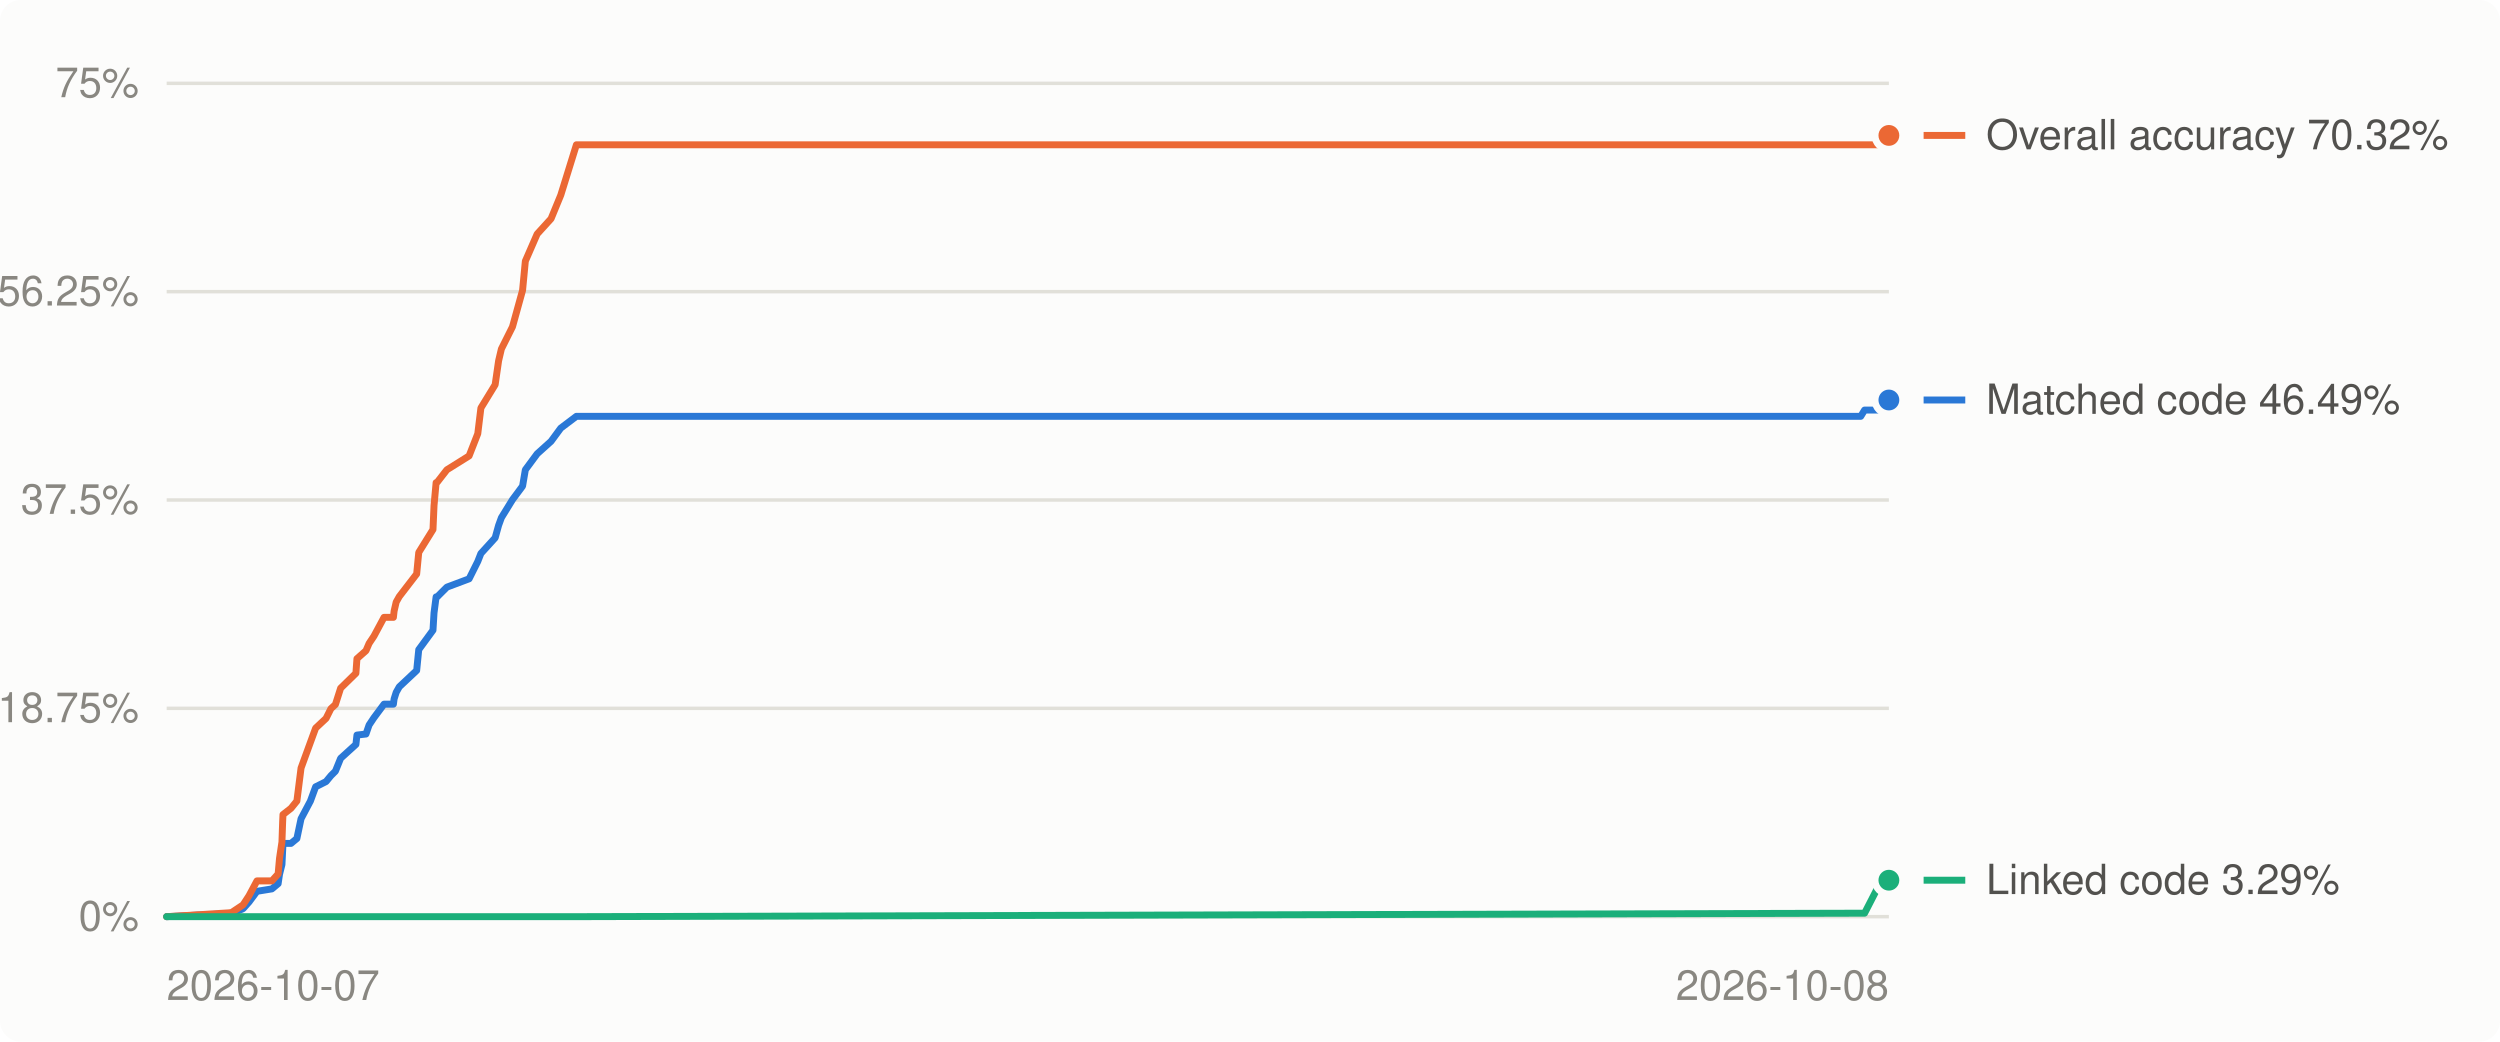
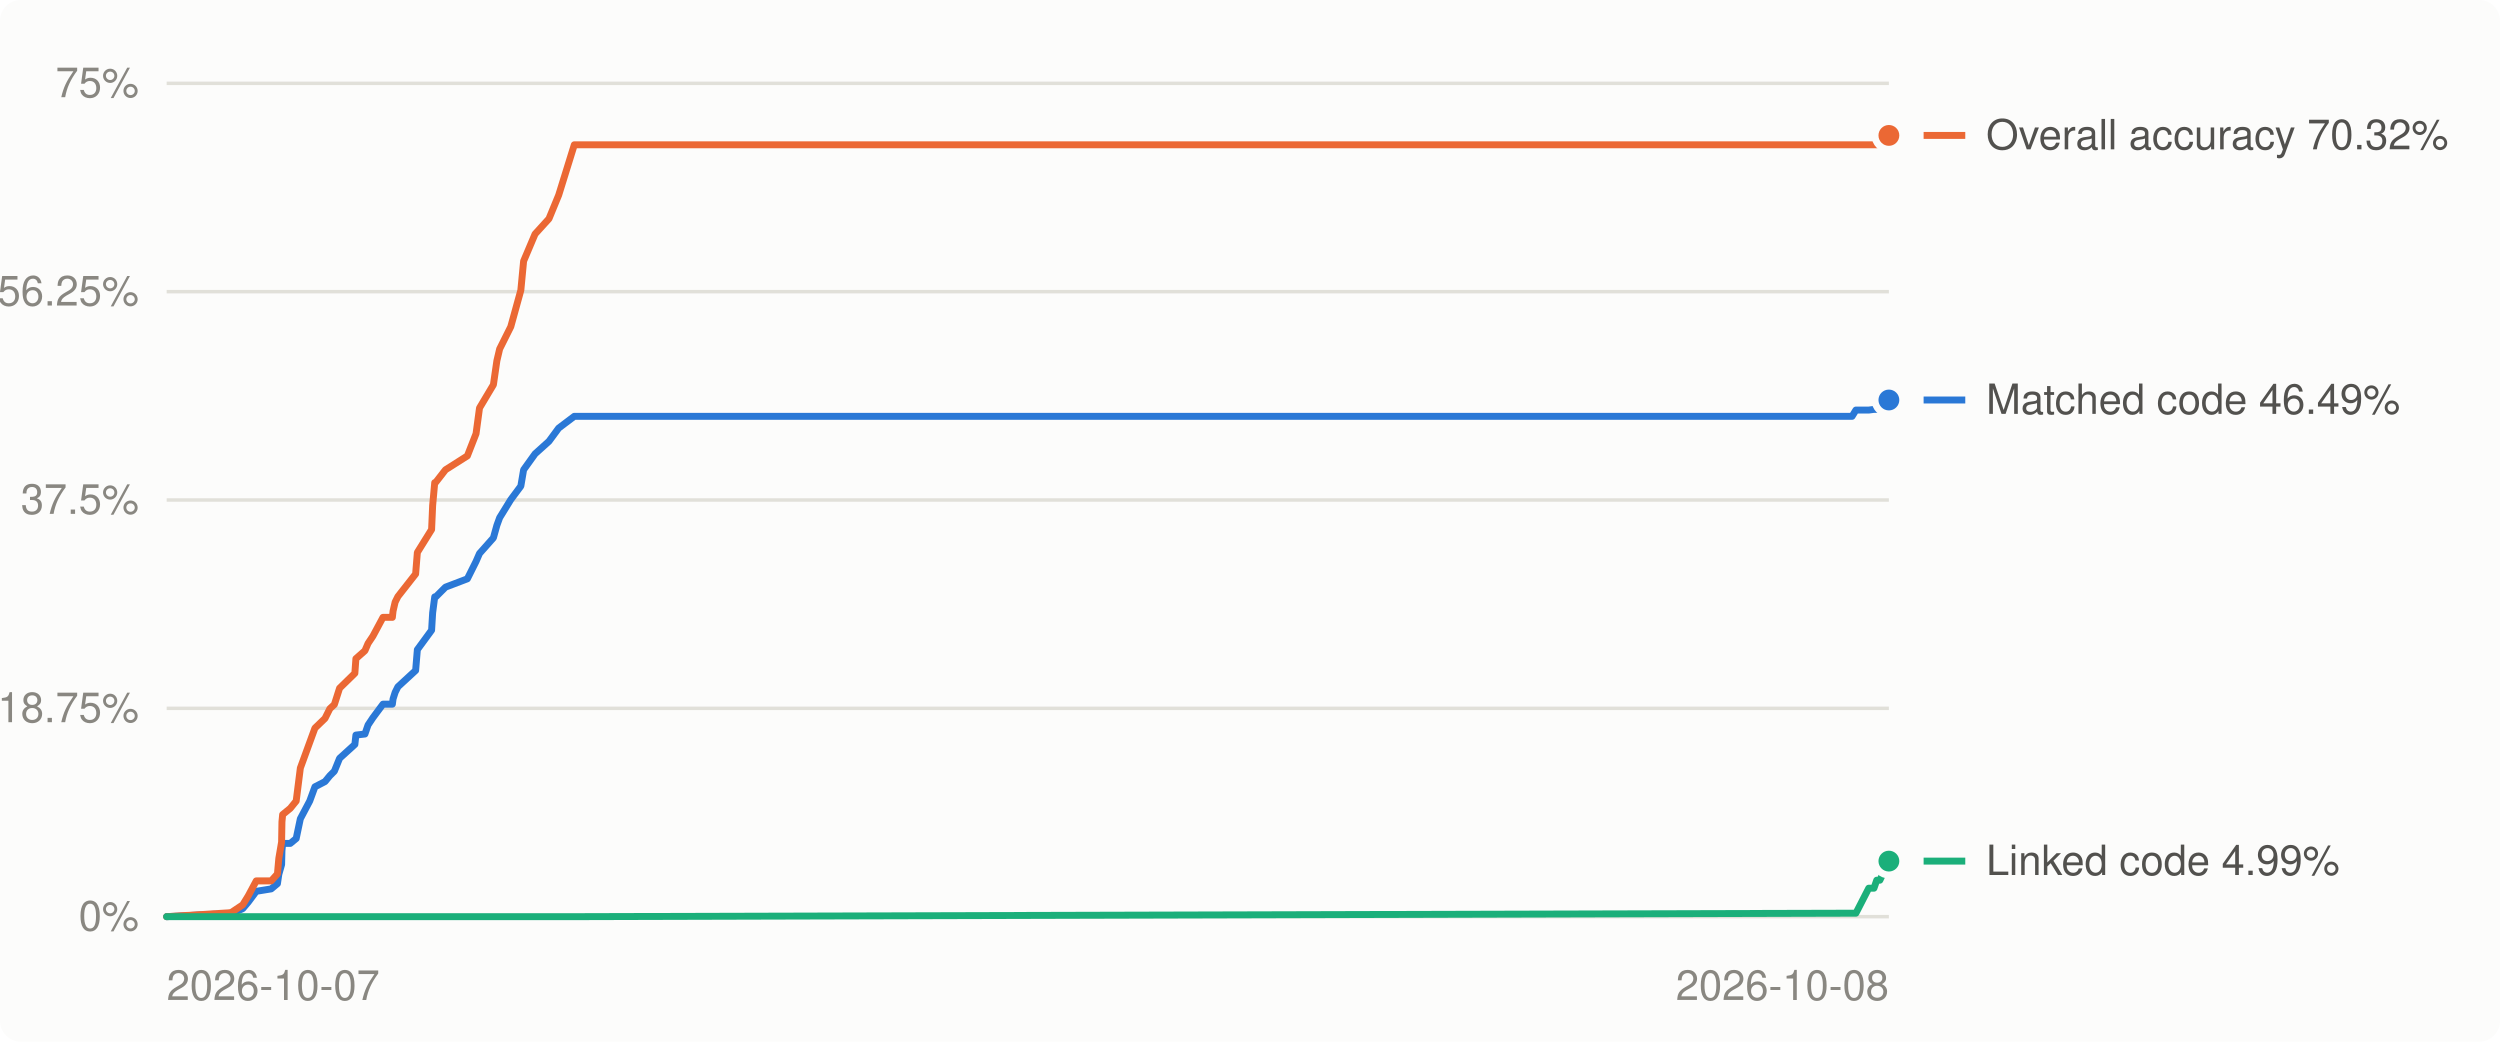
<svg xmlns="http://www.w3.org/2000/svg" viewBox="0 0 720 300" width="720" height="300" role="img" aria-label="Decompilation progress over time">
  <style>
.bg{fill:#fcfcfb}.grid{stroke:#e1e0d9}.muted{fill:#898781}.lbl{fill:#52514e}.ln0{stroke:#2a78d6}.dot0{fill:#2a78d6;stroke:#fcfcfb}.ln1{stroke:#eb6834}.dot1{fill:#eb6834;stroke:#fcfcfb}.ln2{stroke:#1baf7a}.dot2{fill:#1baf7a;stroke:#fcfcfb}
@media (prefers-color-scheme: dark){.bg{fill:#1a1a19}.grid{stroke:#2c2c2a}.muted{fill:#898781}.lbl{fill:#c3c2b7}.ln0{stroke:#3987e5}.dot0{fill:#3987e5;stroke:#1a1a19}.ln1{stroke:#d95926}.dot1{fill:#d95926;stroke:#1a1a19}.ln2{stroke:#199e70}.dot2{fill:#199e70;stroke:#1a1a19}}
text{font:12px -apple-system,BlinkMacSystemFont,'Segoe UI',Helvetica,Arial,sans-serif}
</style>
  <rect class="bg" width="720" height="300" rx="6" />
  <line x1="48" x2="544" y1="264.0" y2="264.0" class="grid" stroke-width="1" />
  <text x="40" y="268.0" class="muted" text-anchor="end">0%</text>
  <line x1="48" x2="544" y1="204.0" y2="204.0" class="grid" stroke-width="1" />
  <text x="40" y="208.0" class="muted" text-anchor="end">18.75%</text>
  <line x1="48" x2="544" y1="144.0" y2="144.0" class="grid" stroke-width="1" />
  <text x="40" y="148.0" class="muted" text-anchor="end">37.5%</text>
  <line x1="48" x2="544" y1="84.0" y2="84.0" class="grid" stroke-width="1" />
  <text x="40" y="88.0" class="muted" text-anchor="end">56.25%</text>
  <line x1="48" x2="544" y1="24.0" y2="24.0" class="grid" stroke-width="1" />
  <text x="40" y="28.0" class="muted" text-anchor="end">75%</text>
  <text class="muted" x="48.0" y="288" text-anchor="start">2026-10-07</text>
  <text class="muted" x="544.0" y="288" text-anchor="end">2026-10-08</text>
-   <polyline points="48.0,264.0 65.9,263.1 66.7,263.1 70.0,261.7 71.7,259.8 74.0,256.7 78.3,256.0 80.1,254.5 80.5,251.8 81.2,249.0 81.4,245.0 81.5,242.9 83.8,242.9 85.5,241.5 86.7,235.8 89.4,230.7 90.9,226.6 93.9,225.1 95.3,223.4 96.6,222.1 98.1,218.4 102.5,214.4 102.8,211.7 105.4,211.4 106.3,208.8 107.7,206.7 110.6,202.8 113.3,202.8 113.5,201.3 114.1,199.4 115.0,197.8 120.0,193.1 120.6,187.1 124.7,181.5 125.0,176.5 125.6,171.9 125.9,171.9 128.7,169.1 135.1,166.7 137.6,161.7 138.5,159.4 142.6,154.9 143.6,151.3 144.4,149.1 147.6,143.9 150.5,140.0 151.3,135.3 154.7,130.7 158.7,127.1 161.5,123.3 166.0,119.9 535.9,119.9 537.0,118.1 540.7,118.1 542.3,117.9 543.1,117.9 543.7,116.0 544.0,115.2" fill="none" class="ln0" stroke-width="2" stroke-linejoin="round" stroke-linecap="round" />
-   <polyline points="48.0,264.0 65.9,262.9 66.7,262.8 70.0,260.6 71.7,258.0 74.0,253.7 78.3,253.7 80.1,251.7 80.5,247.2 81.2,242.5 81.4,236.7 81.5,234.6 83.8,232.8 85.5,230.7 86.7,221.2 89.4,213.8 90.9,209.7 93.9,206.9 95.3,204.1 96.6,202.9 98.1,198.2 102.5,193.9 102.8,189.7 105.4,187.4 106.3,185.3 107.7,183.2 110.6,177.8 113.3,177.8 113.5,176.0 114.1,173.4 115.0,171.8 120.0,165.3 120.6,159.1 124.7,152.5 125.0,145.6 125.6,139.0 125.9,138.9 128.7,135.3 135.1,131.3 137.6,124.9 138.5,117.5 142.6,110.8 143.6,103.9 144.4,100.5 147.6,94.1 150.5,83.6 151.3,75.2 154.7,67.4 158.7,63.0 161.5,56.2 166.0,41.7 535.9,41.7 537.0,41.7 540.7,41.7 542.3,41.7 543.1,41.7 543.7,39.2 544.0,39.0" fill="none" class="ln1" stroke-width="2" stroke-linejoin="round" stroke-linecap="round" />
-   <polyline points="48.0,264.0 65.9,264.0 66.7,264.0 70.0,264.0 71.7,264.0 74.0,264.0 78.3,264.0 80.1,264.0 80.5,264.0 81.2,264.0 81.4,264.0 81.5,264.0 83.8,264.0 85.5,264.0 86.7,264.0 89.4,264.0 90.9,264.0 93.9,264.0 95.3,264.0 96.6,264.0 98.1,264.0 102.5,264.0 102.8,264.0 105.4,264.0 106.3,264.0 107.7,264.0 110.6,264.0 113.3,264.0 113.5,264.0 114.1,264.0 115.0,264.0 120.0,264.0 120.6,264.0 124.7,264.0 125.0,264.0 125.6,264.0 125.9,264.0 128.7,264.0 135.1,264.0 137.6,264.0 138.5,264.0 142.6,264.0 143.6,264.0 144.4,264.0 147.6,264.0 150.5,264.0 151.3,264.0 154.7,264.0 158.7,264.0 161.5,264.0 166.0,264.0 535.9,263.0 537.0,263.0 540.7,255.8 542.3,255.8 543.1,253.5 543.7,253.5 544.0,253.5" fill="none" class="ln2" stroke-width="2" stroke-linejoin="round" stroke-linecap="round" />
+   <polyline points="48.0,264.0 65.8,263.1 66.6,263.1 69.9,261.7 71.5,259.8 73.8,256.7 78.1,256.0 79.9,254.5 80.3,251.8 81.1,249.0 81.2,245.0 81.4,242.9 83.6,242.9 85.3,241.5 86.5,235.8 89.2,230.7 90.7,226.6 93.6,225.1 95.0,223.4 96.3,222.1 97.8,218.4 102.2,214.4 102.5,211.7 105.1,211.4 106.0,208.8 107.4,206.7 110.3,202.8 113.0,202.8 113.2,201.3 113.8,199.4 114.6,197.8 119.7,193.1 120.2,187.1 124.3,181.5 124.6,176.5 125.2,171.9 125.5,171.9 128.3,169.1 134.6,166.7 137.1,161.7 138.1,159.4 142.1,154.9 143.1,151.3 143.9,149.1 147.1,143.9 150.0,140.0 150.8,135.3 154.1,130.7 158.1,127.1 160.9,123.3 165.4,119.9 533.4,119.9 534.5,118.1 538.2,118.1 539.7,117.9 540.5,117.9 541.1,116.0 541.4,115.2 544.0,115.2" fill="none" class="ln0" stroke-width="2" stroke-linejoin="round" stroke-linecap="round" />
+   <polyline points="48.0,264.0 65.8,262.9 66.6,262.8 69.9,260.6 71.5,258.0 73.8,253.7 78.1,253.7 79.9,251.7 80.3,247.2 81.1,242.5 81.2,236.7 81.4,234.6 83.6,232.8 85.3,230.7 86.5,221.2 89.2,213.8 90.7,209.7 93.6,206.9 95.0,204.1 96.3,202.9 97.8,198.2 102.2,193.9 102.5,189.7 105.1,187.4 106.0,185.3 107.4,183.2 110.3,177.8 113.0,177.8 113.2,176.0 113.8,173.4 114.6,171.8 119.7,165.3 120.2,159.1 124.3,152.5 124.6,145.6 125.2,139.0 125.5,138.9 128.3,135.3 134.6,131.3 137.1,124.9 138.1,117.5 142.1,110.8 143.1,103.9 143.9,100.5 147.1,94.1 150.0,83.6 150.8,75.2 154.1,67.4 158.1,63.0 160.9,56.2 165.4,41.7 533.4,41.7 534.5,41.7 538.2,41.7 539.7,41.7 540.5,41.7 541.1,39.2 541.4,39.0 544.0,39.0" fill="none" class="ln1" stroke-width="2" stroke-linejoin="round" stroke-linecap="round" />
+   <polyline points="48.0,264.0 65.8,264.0 66.6,264.0 69.9,264.0 71.5,264.0 73.8,264.0 78.1,264.0 79.9,264.0 80.3,264.0 81.1,264.0 81.2,264.0 81.4,264.0 83.6,264.0 85.3,264.0 86.5,264.0 89.2,264.0 90.7,264.0 93.6,264.0 95.0,264.0 96.3,264.0 97.8,264.0 102.2,264.0 102.5,264.0 105.1,264.0 106.0,264.0 107.4,264.0 110.3,264.0 113.0,264.0 113.2,264.0 113.8,264.0 114.6,264.0 119.7,264.0 120.2,264.0 124.3,264.0 124.6,264.0 125.2,264.0 125.5,264.0 128.3,264.0 134.6,264.0 137.1,264.0 138.1,264.0 142.1,264.0 143.1,264.0 143.9,264.0 147.1,264.0 150.0,264.0 150.8,264.0 154.1,264.0 158.1,264.0 160.9,264.0 165.4,264.0 533.4,263.0 534.5,263.0 538.2,255.8 539.7,255.8 540.5,253.5 541.1,253.5 541.4,253.5 544.0,248.0" fill="none" class="ln2" stroke-width="2" stroke-linejoin="round" stroke-linecap="round" />
  <circle cx="544.0" cy="115.2" r="4" class="dot0" stroke-width="2" />
  <circle cx="544.0" cy="39.0" r="4" class="dot1" stroke-width="2" />
-   <circle cx="544.0" cy="253.5" r="4" class="dot2" stroke-width="2" />
-   <line x1="554" x2="566" y1="253.5" y2="253.5" class="ln2" stroke-width="2" />
-   <text class="lbl" x="572" y="257.5">Linked code 3.29%</text>
+   <circle cx="544.0" cy="248.0" r="4" class="dot2" stroke-width="2" />
+   <line x1="554" x2="566" y1="248.0" y2="248.0" class="ln2" stroke-width="2" />
+   <text class="lbl" x="572" y="252.0">Linked code 4.99%</text>
  <line x1="554" x2="566" y1="115.2" y2="115.2" class="ln0" stroke-width="2" />
  <text class="lbl" x="572" y="119.2">Matched code 46.49%</text>
  <line x1="554" x2="566" y1="39.0" y2="39.0" class="ln1" stroke-width="2" />
  <text class="lbl" x="572" y="43.0">Overall accuracy 70.32%</text>
</svg>
